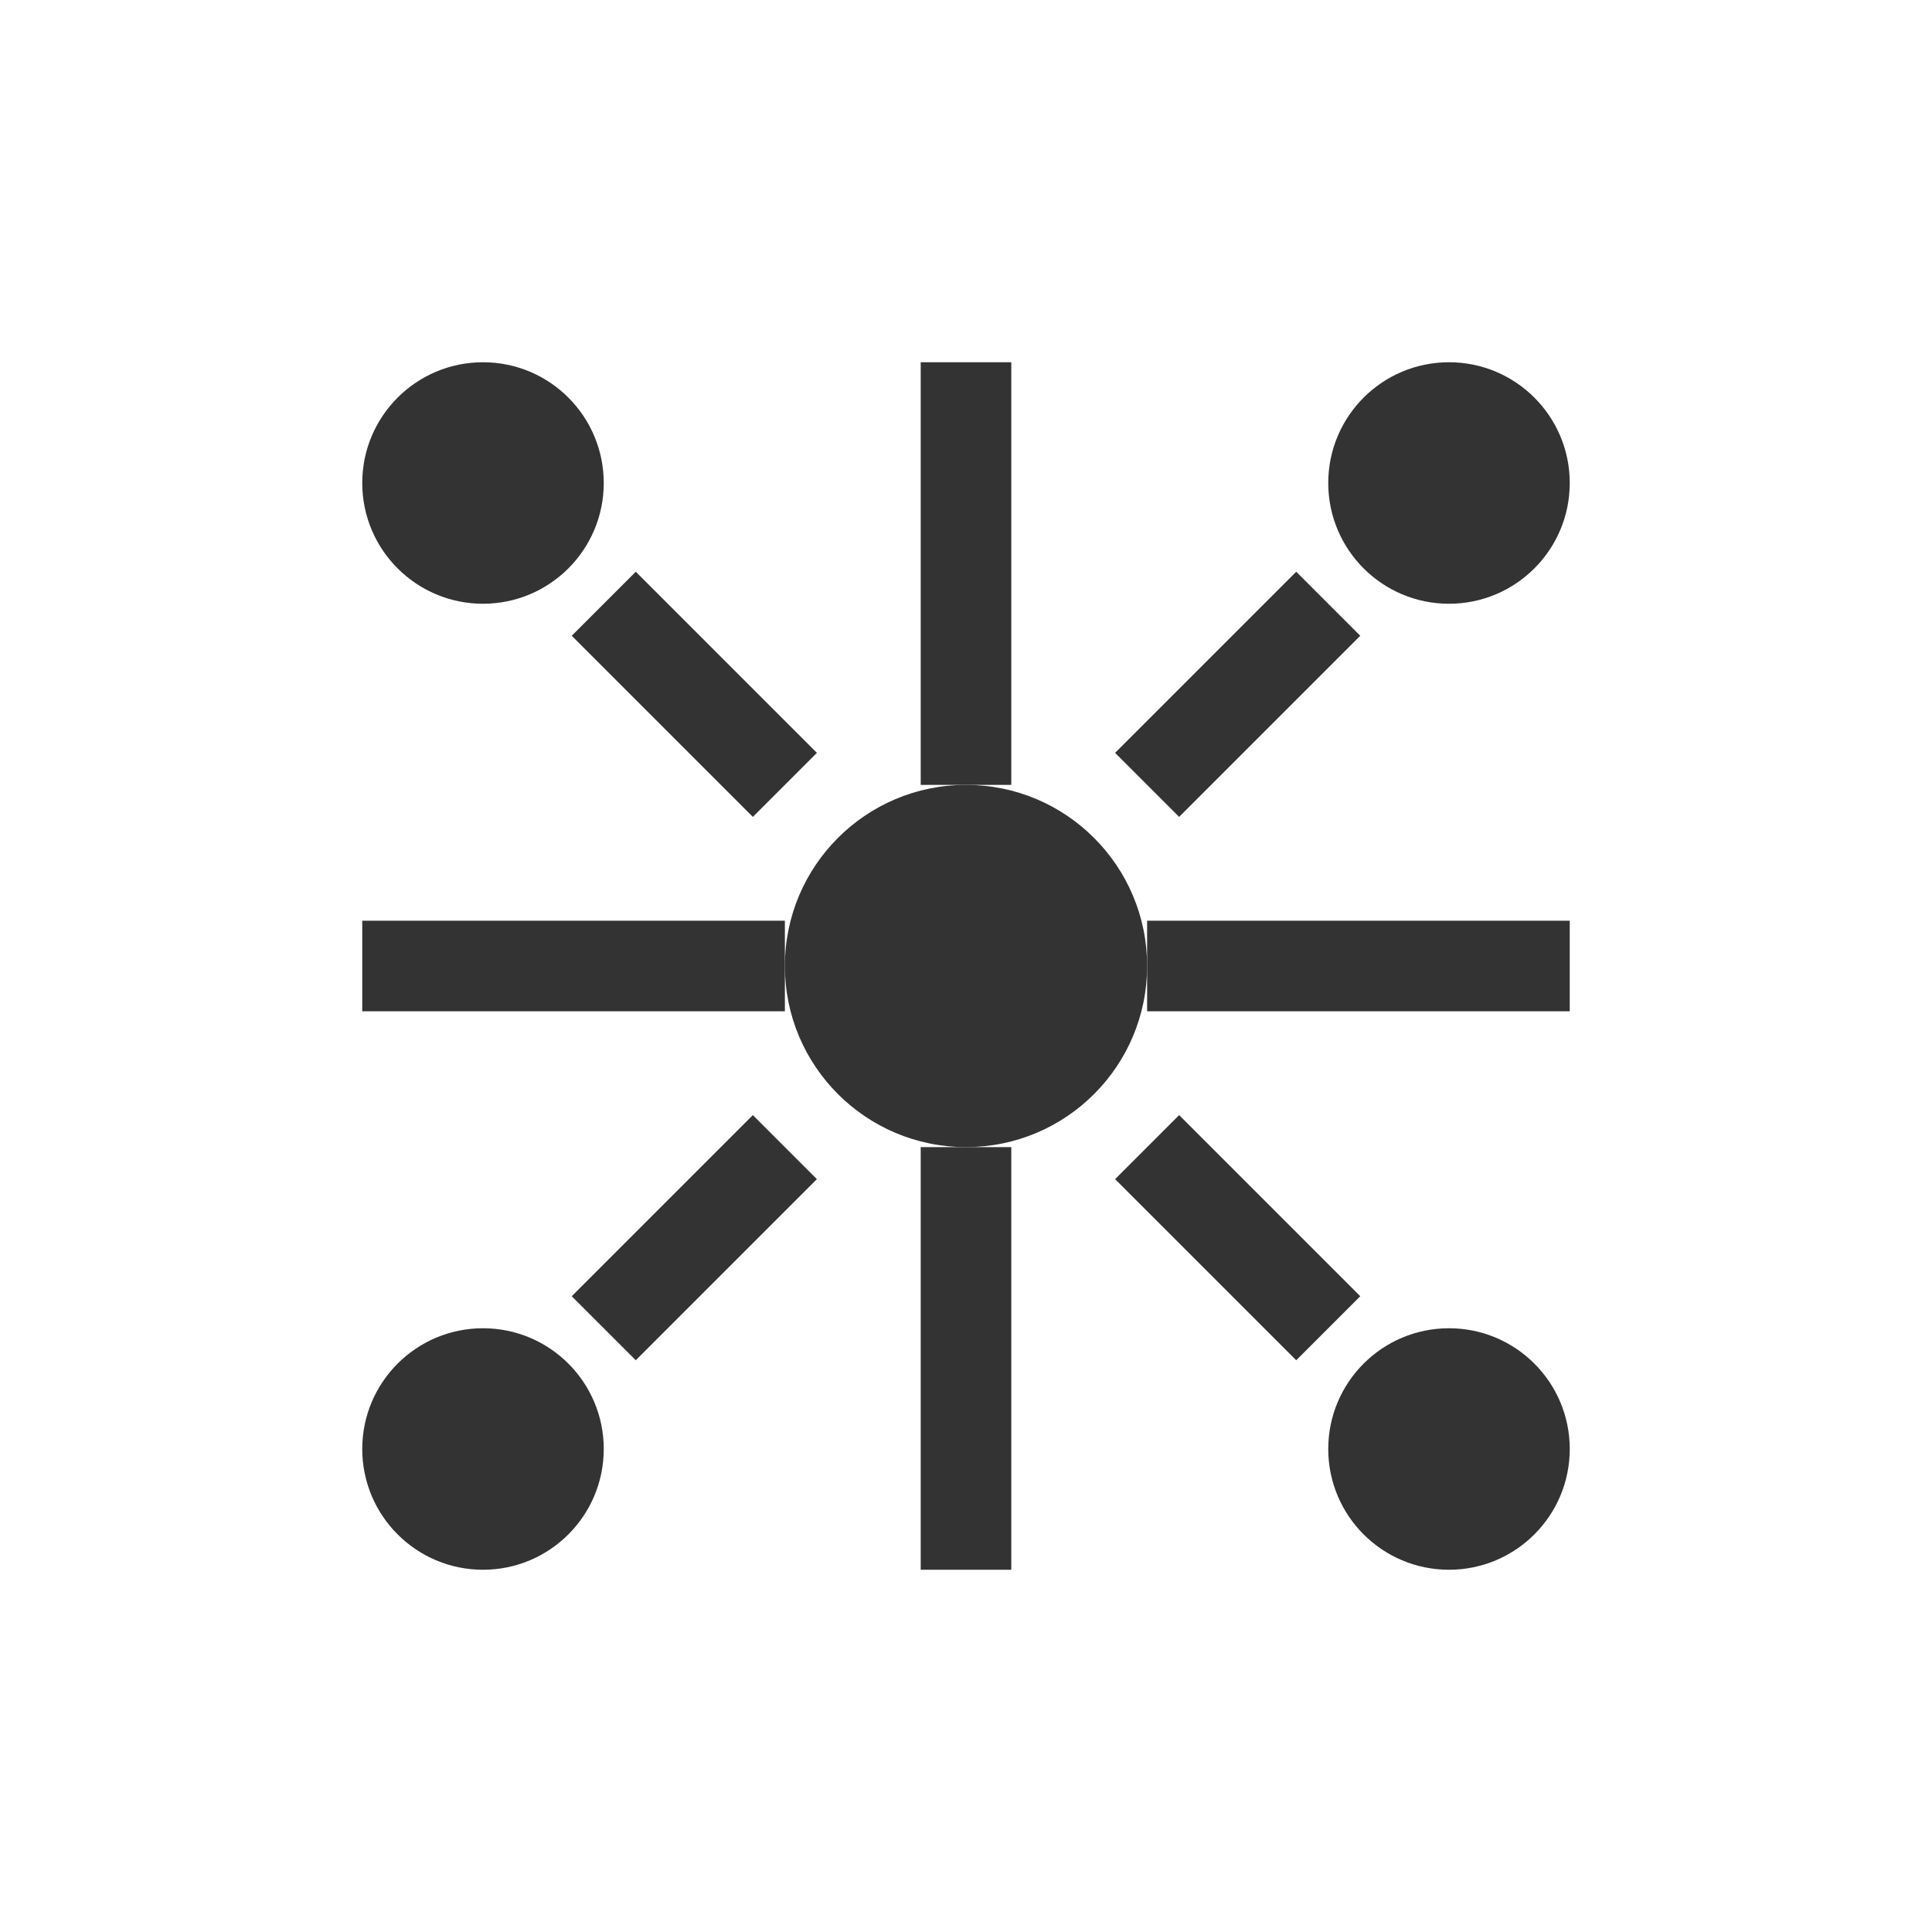
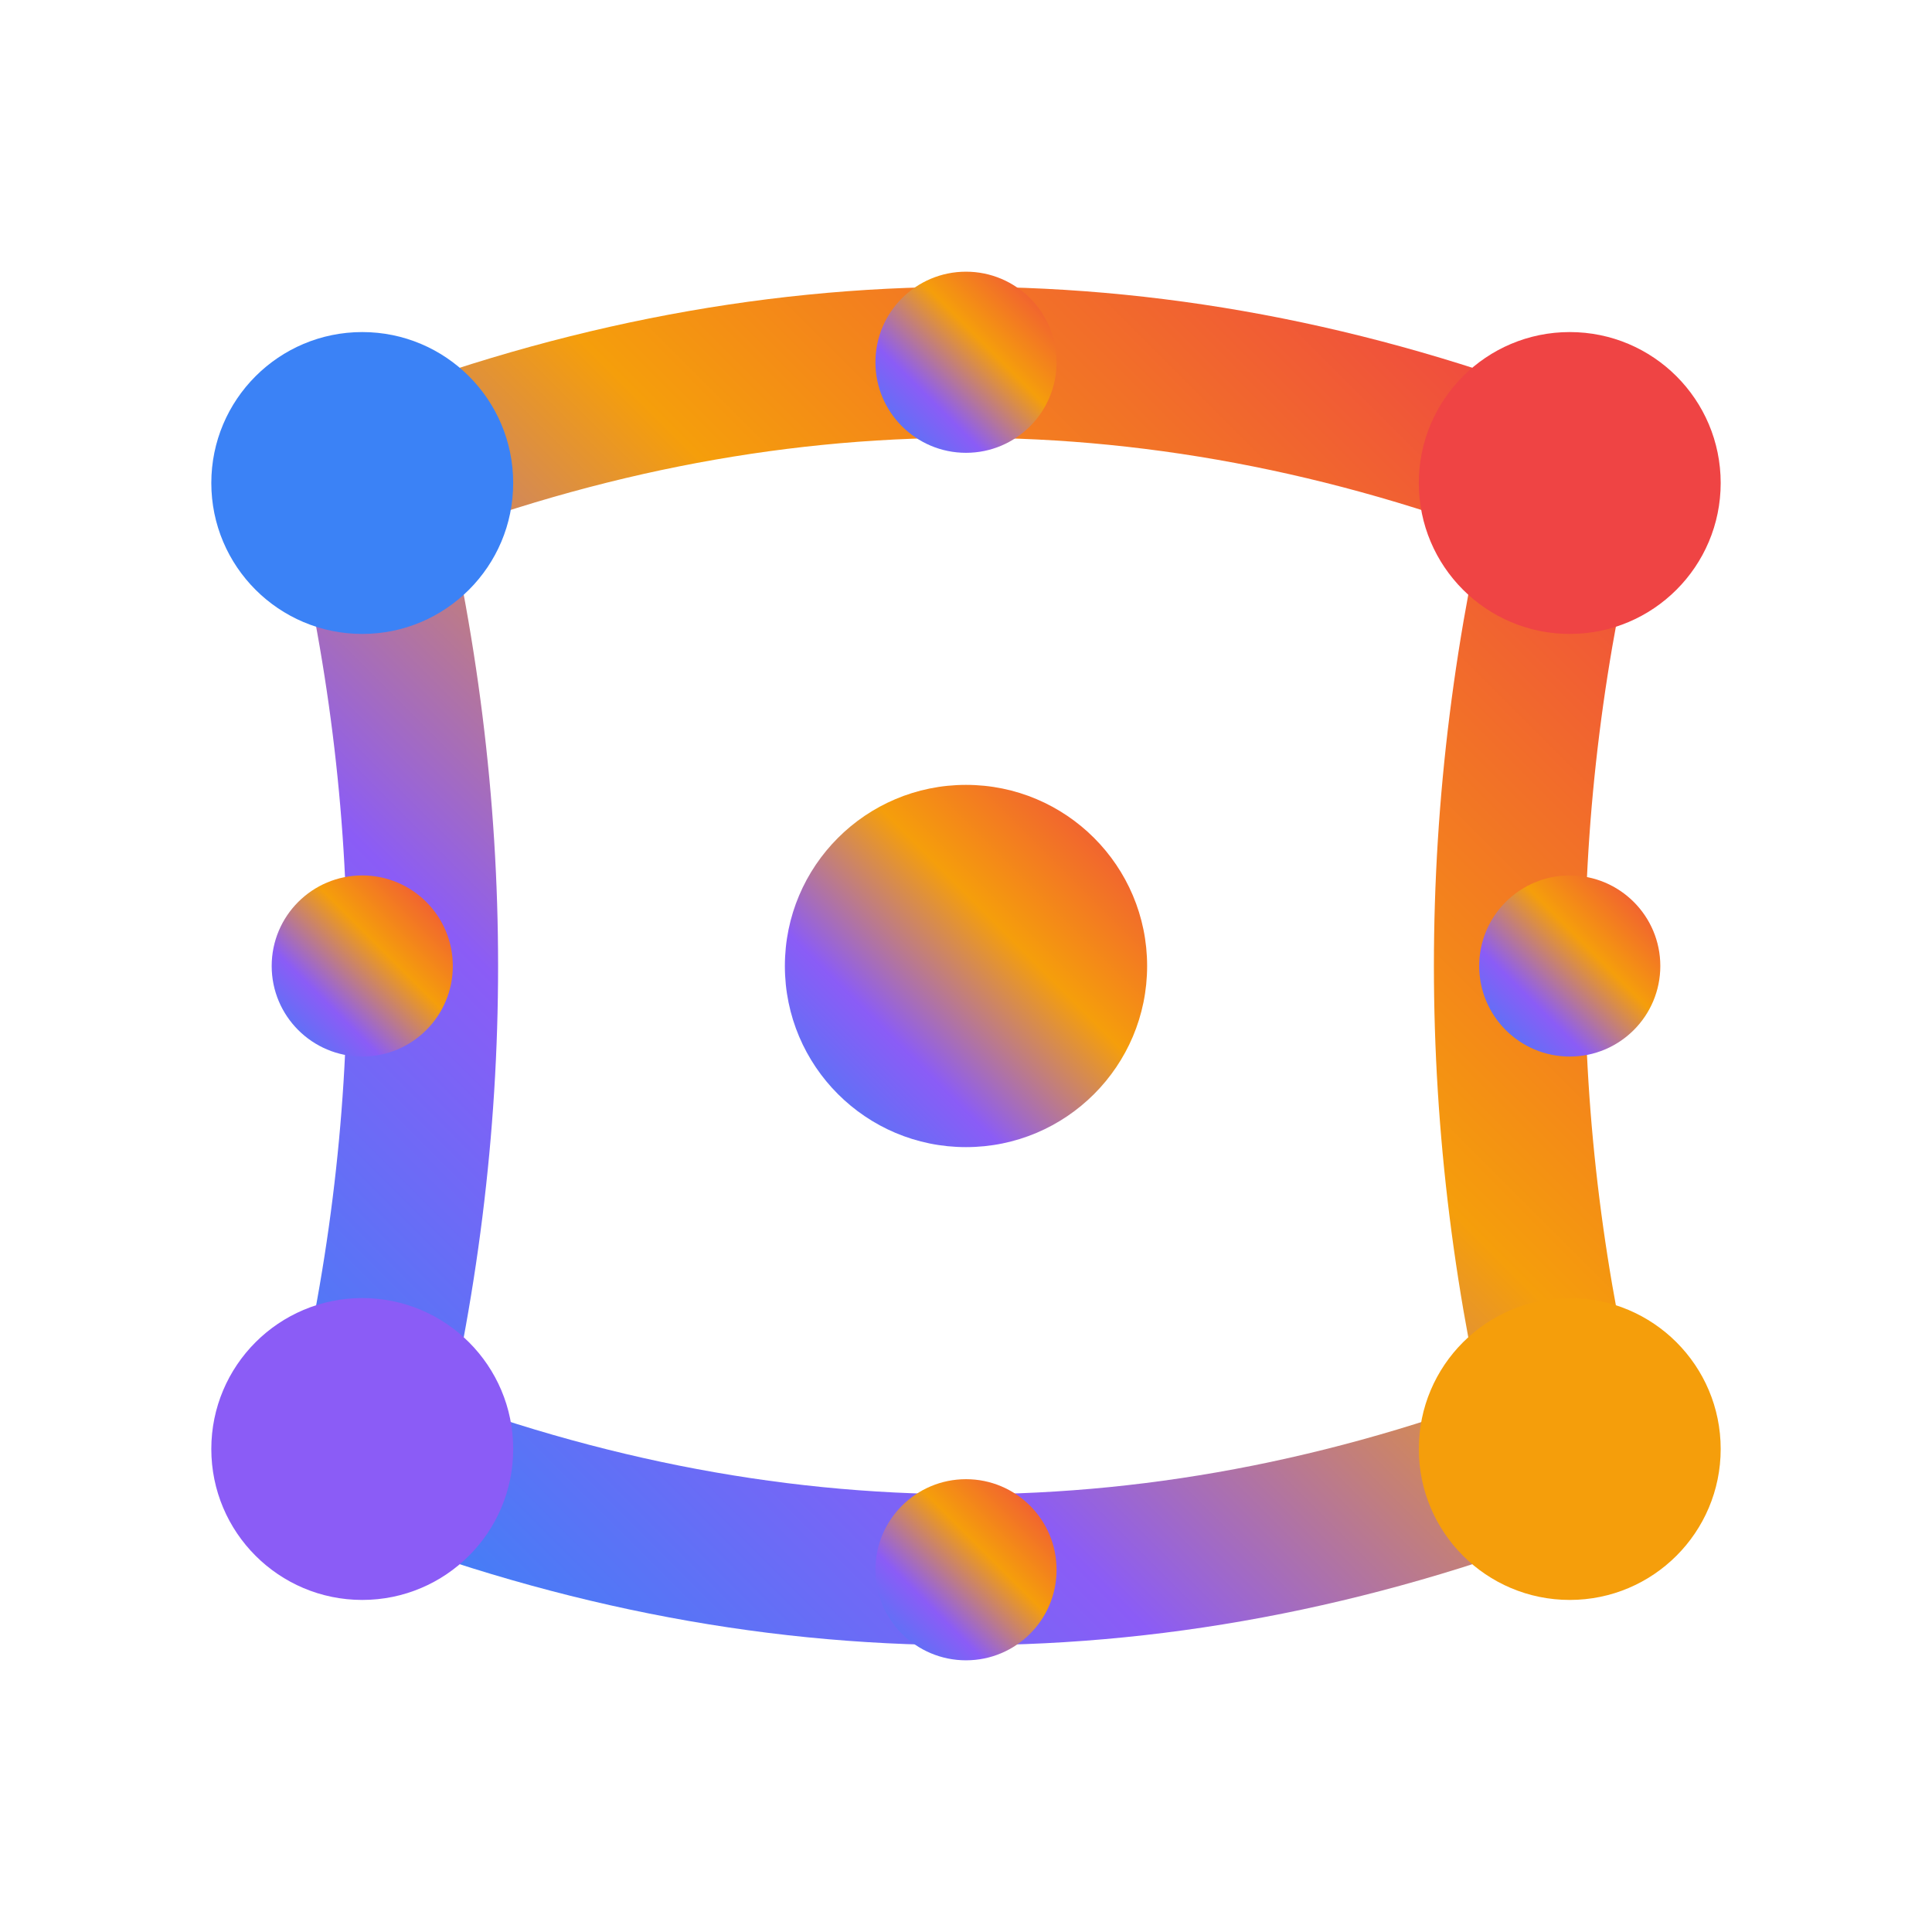
<svg xmlns="http://www.w3.org/2000/svg" viewBox="0 0 32 32">
-   <circle cx="16" cy="16" r="3" fill="#333" />
-   <circle cx="8" cy="8" r="2" fill="#333" />
-   <circle cx="24" cy="8" r="2" fill="#333" />
-   <circle cx="8" cy="24" r="2" fill="#333" />
-   <circle cx="24" cy="24" r="2" fill="#333" />
-   <path d="M10 10 L13 13" stroke="#333" stroke-width="1.5" fill="none" />
-   <path d="M22 10 L19 13" stroke="#333" stroke-width="1.5" fill="none" />
-   <path d="M10 22 L13 19" stroke="#333" stroke-width="1.5" fill="none" />
-   <path d="M22 22 L19 19" stroke="#333" stroke-width="1.5" fill="none" />
-   <path d="M16 6 L16 13" stroke="#333" stroke-width="1.5" fill="none" />
-   <path d="M16 19 L16 26" stroke="#333" stroke-width="1.5" fill="none" />
-   <path d="M6 16 L13 16" stroke="#333" stroke-width="1.5" fill="none" />
-   <path d="M19 16 L26 16" stroke="#333" stroke-width="1.5" fill="none" />
+   <defs>
+     <linearGradient id="fusionGradient" x1="0%" y1="100%" x2="100%" y2="0%">
+       <stop offset="0%" style="stop-color:#3B82F6;stop-opacity:1" />
+       <stop offset="30%" style="stop-color:#8B5CF6;stop-opacity:1" />
+       <stop offset="60%" style="stop-color:#F59E0B;stop-opacity:1" />
+       <stop offset="100%" style="stop-color:#EF4444;stop-opacity:1" />
+     </linearGradient>
+   </defs>
+   <path d="M6 8 Q16 4 26 8 Q24 16 26 24 Q16 28 6 24 Q8 16 6 8" stroke="url(#fusionGradient)" stroke-width="2.5" fill="none" stroke-linecap="round" />
+   <path d="M16 6 L16 12" stroke="url(#fusionGradient)" stroke-width="2" fill="none" />
+   <path d="M16 20 L16 26" stroke="url(#fusionGradient)" stroke-width="2" fill="none" />
+   <path d="M6 16 L12 16" stroke="url(#fusionGradient)" stroke-width="2" fill="none" />
+   <path d="M20 16 L26 16" stroke="url(#fusionGradient)" stroke-width="2" fill="none" />
+   <circle cx="6" cy="8" r="2.5" fill="#3B82F6" />
+   <circle cx="26" cy="8" r="2.5" fill="#EF4444" />
+   <circle cx="26" cy="24" r="2.5" fill="#F59E0B" />
+   <circle cx="6" cy="24" r="2.5" fill="#8B5CF6" />
+   <circle cx="16" cy="16" r="3" fill="url(#fusionGradient)" />
+   <circle cx="16" cy="6" r="1.5" fill="url(#fusionGradient)" />
+   <circle cx="16" cy="26" r="1.5" fill="url(#fusionGradient)" />
+   <circle cx="6" cy="16" r="1.5" fill="url(#fusionGradient)" />
+   <circle cx="26" cy="16" r="1.5" fill="url(#fusionGradient)" />
</svg>
